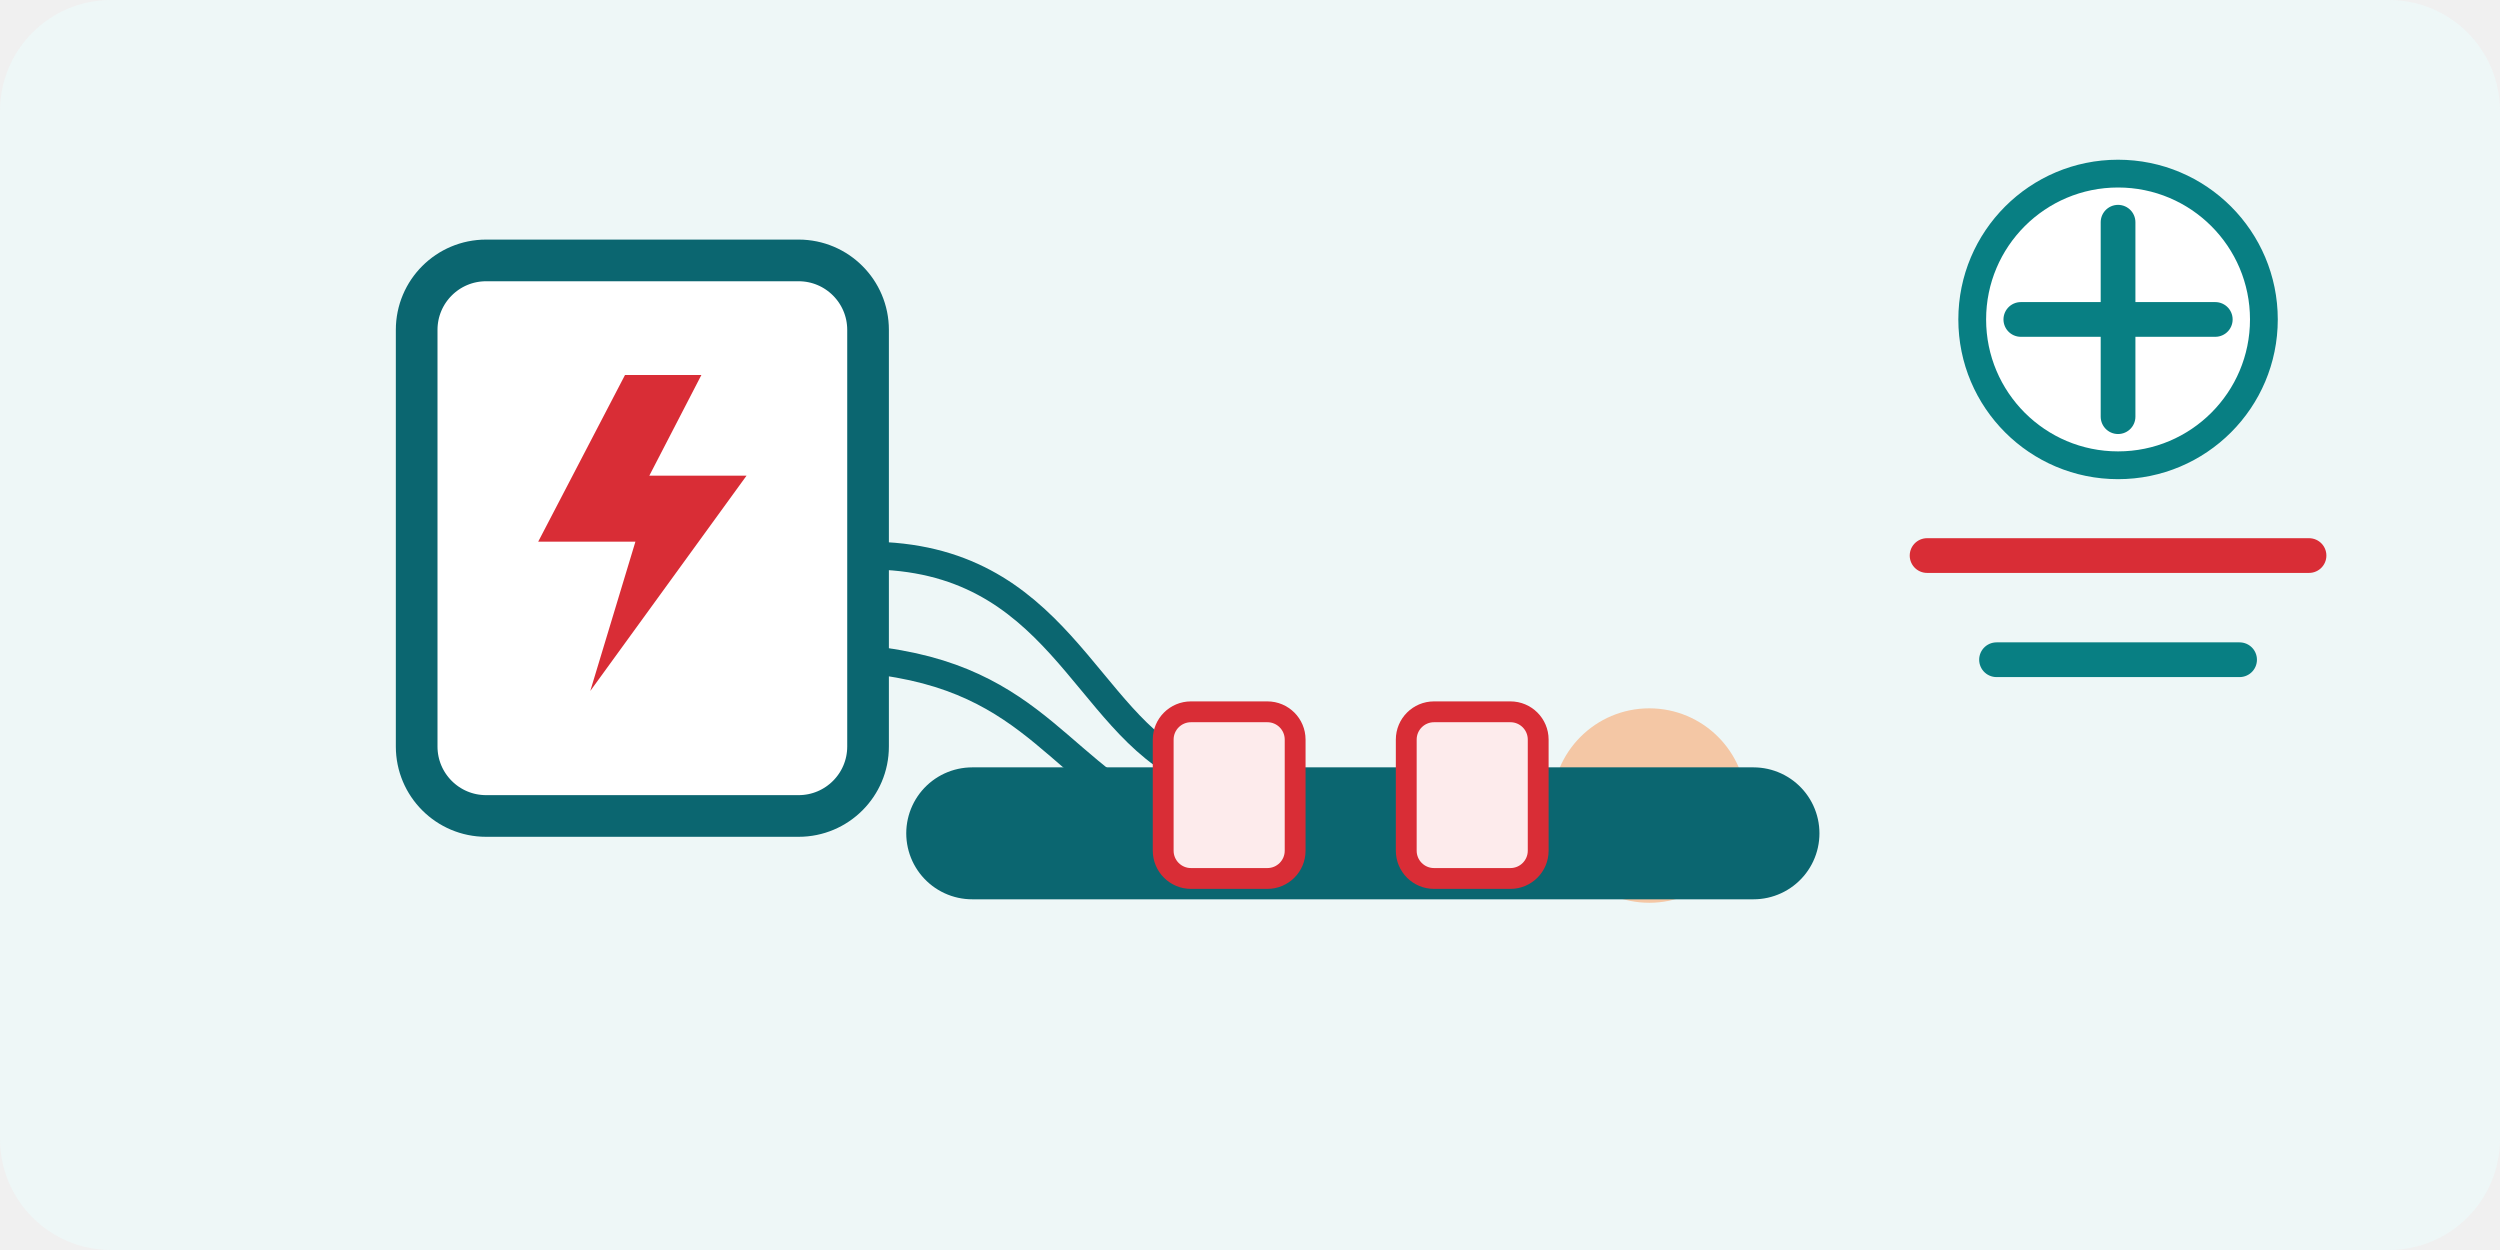
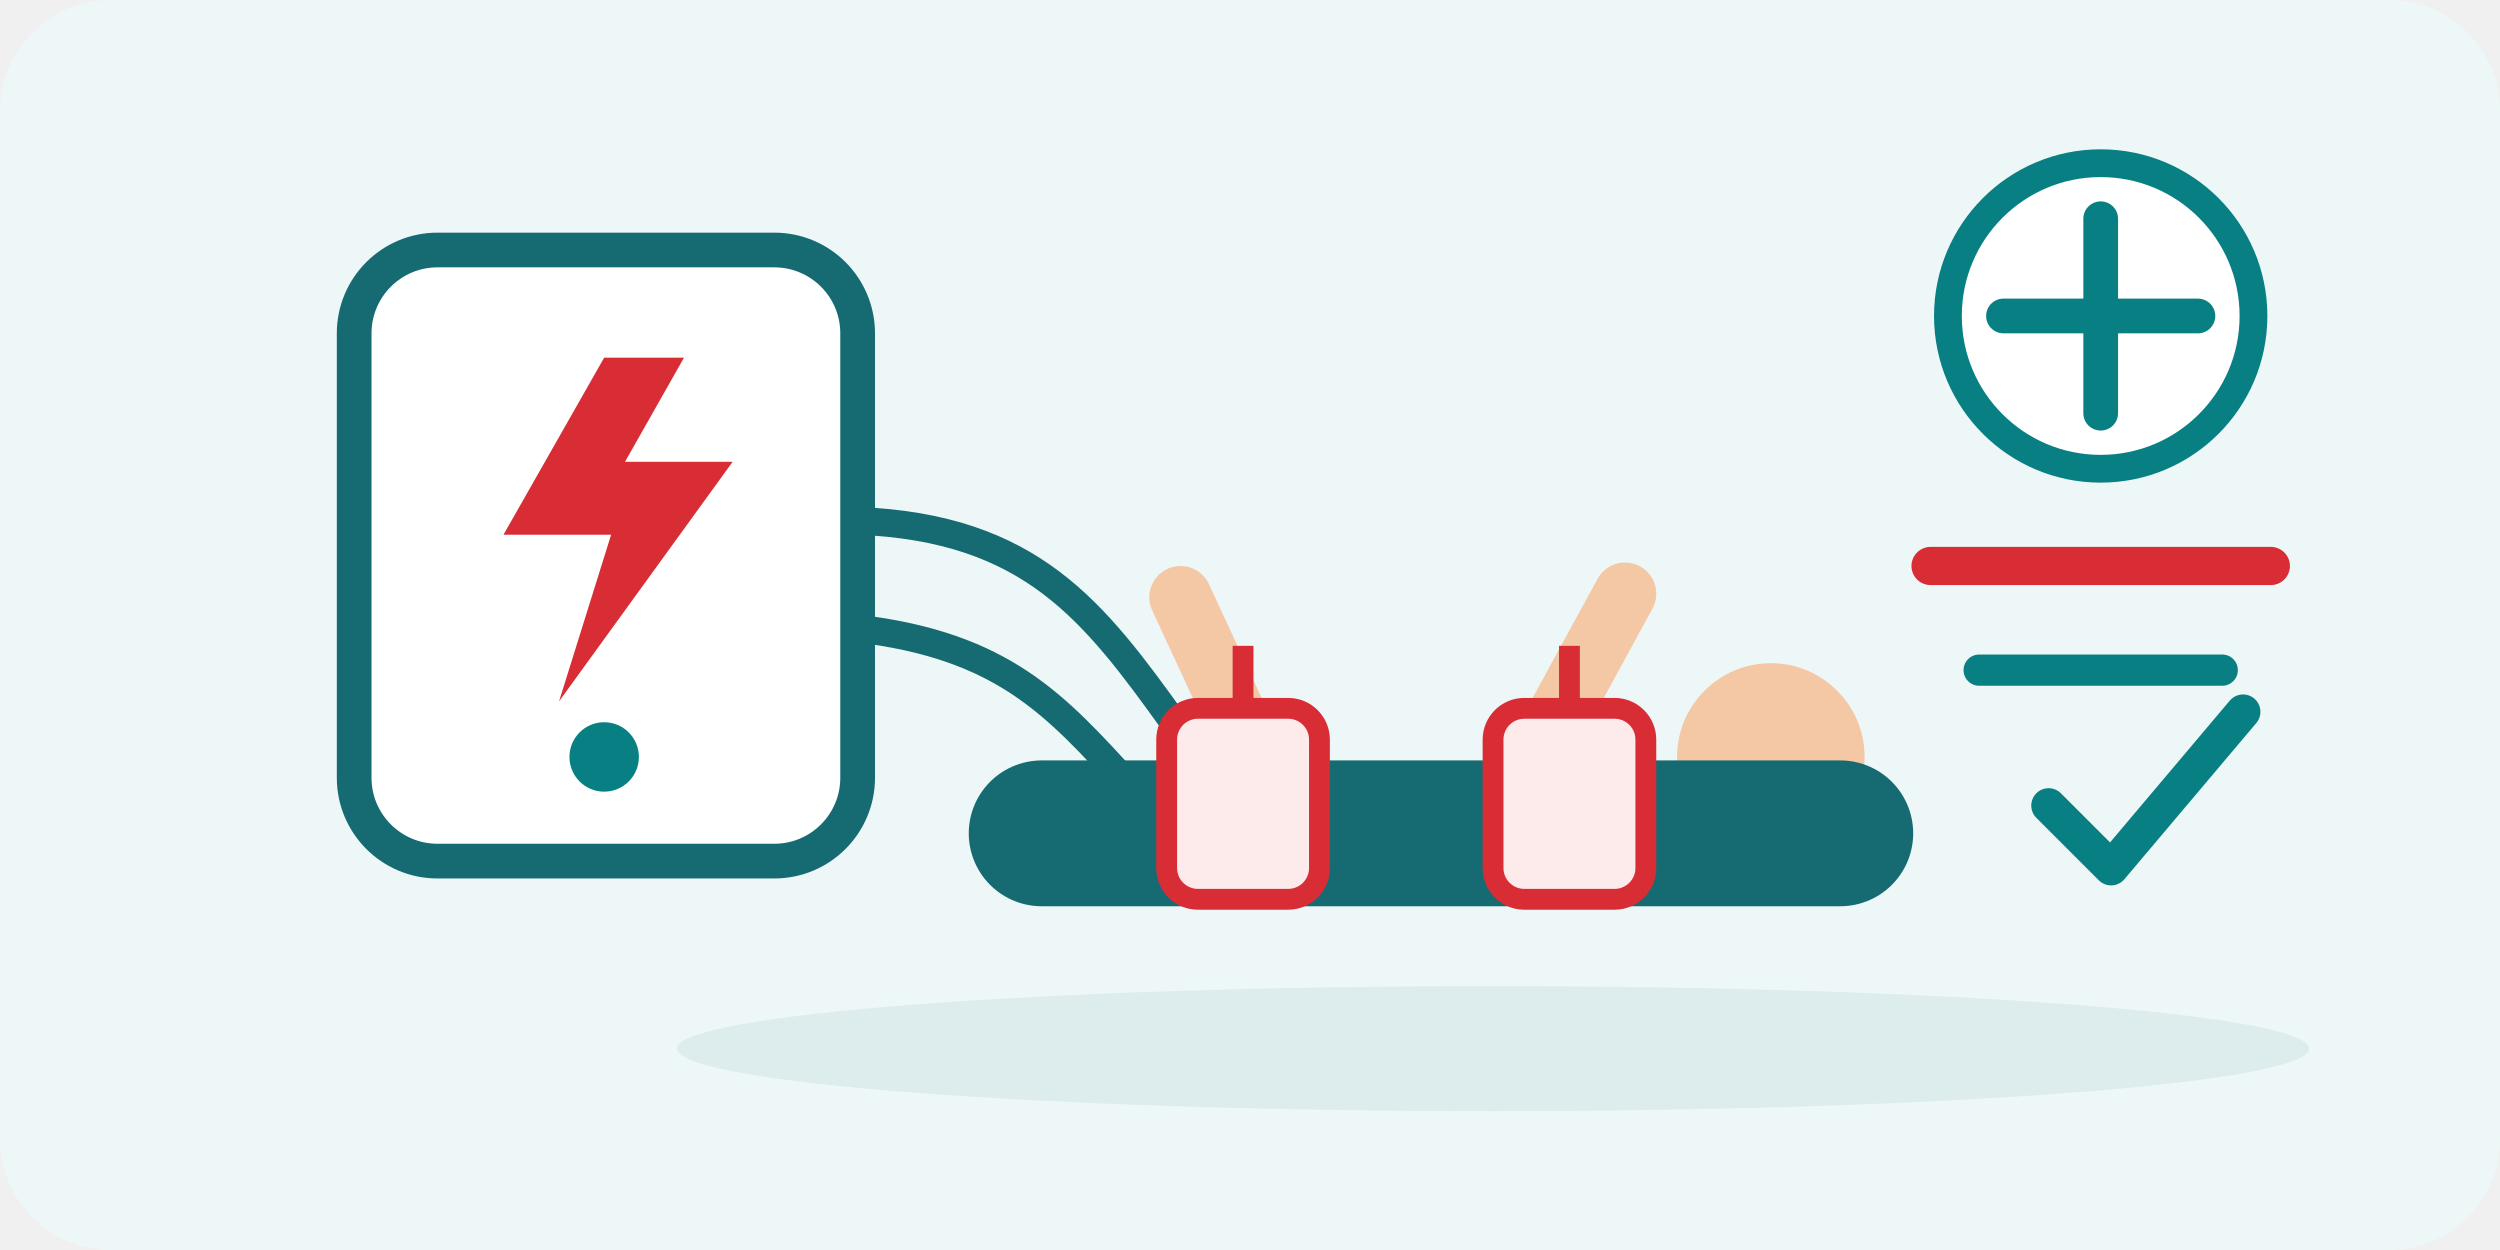
<svg xmlns="http://www.w3.org/2000/svg" viewBox="0 0 720 360">
  <rect width="720" height="360" rx="32" fill="#EEF7F7" />
-   <circle cx="475" cy="232" r="28" fill="#F4C7A5" />
-   <path d="M280 240h225" stroke="#0B6670" stroke-width="38" stroke-linecap="round" />
-   <rect x="120" y="75" width="130" height="160" rx="20" fill="#fff" stroke="#0B6670" stroke-width="12" />
-   <path d="M180 108l-25 48h28l-13 43 45-62h-28l15-29z" fill="#D92D36" />
-   <path d="M250 160c55 0 62 48 93 62M250 190c50 5 55 35 90 48" fill="none" stroke="#0B6670" stroke-width="8" />
-   <rect x="335" y="205" width="38" height="48" rx="8" fill="#FDEBEC" stroke="#D92D36" stroke-width="6" />
-   <rect x="405" y="205" width="38" height="48" rx="8" fill="#FDEBEC" stroke="#D92D36" stroke-width="6" />
-   <circle cx="610" cy="92" r="42" fill="#fff" stroke="#087F83" stroke-width="8" />
-   <path d="M610 64v56M582 92h56" stroke="#087F83" stroke-width="10" stroke-linecap="round" />
-   <path d="M555 160h110" stroke="#D92D36" stroke-width="10" stroke-linecap="round" />
-   <path d="M575 190h70" stroke="#087F83" stroke-width="10" stroke-linecap="round" />
+   <ellipse cx="430" cy="302" rx="235" ry="18" fill="#DDECEC" />
+   <circle cx="510" cy="218" r="27" fill="#F4C7A5" />
+   <path d="M300 240h230" stroke="#166B72" stroke-width="42" stroke-linecap="round" />
+   <path d="M365 226l-25-54M438 226l30-55" stroke="#F4C7A5" stroke-width="18" stroke-linecap="round" />
+   <rect x="102" y="72" width="145" height="176" rx="24" fill="#FFFFFF" stroke="#166B72" stroke-width="10" />
+   <path d="M174 103l-29 51h31l-15 48 50-69h-31l17-30z" fill="#D92D36" />
+   <circle cx="174" cy="218" r="10" fill="#087F83" />
+   <path d="M247 150c50 2 68 26 91 58M247 181c42 5 57 22 78 45" fill="none" stroke="#166B72" stroke-width="8" stroke-linecap="round" />
+   <rect x="336" y="204" width="44" height="55" rx="9" fill="#FDEBEC" stroke="#D92D36" stroke-width="6" />
+   <rect x="430" y="204" width="44" height="55" rx="9" fill="#FDEBEC" stroke="#D92D36" stroke-width="6" />
+   <path d="M358 204v-18M452 204v-18" stroke="#D92D36" stroke-width="6" />
+   <circle cx="605" cy="91" r="44" fill="#FFFFFF" stroke="#087F83" stroke-width="8" />
+   <path d="M605 63v56M577 91h56" stroke="#087F83" stroke-width="10" stroke-linecap="round" />
+   <path d="M556 163h98" stroke="#D92D36" stroke-width="11" stroke-linecap="round" />
+   <path d="M570 193h70" stroke="#087F83" stroke-width="9" stroke-linecap="round" />
+   <path d="M590 232l18 18 38-45" fill="none" stroke="#087F83" stroke-width="10" stroke-linecap="round" stroke-linejoin="round" />
</svg>
